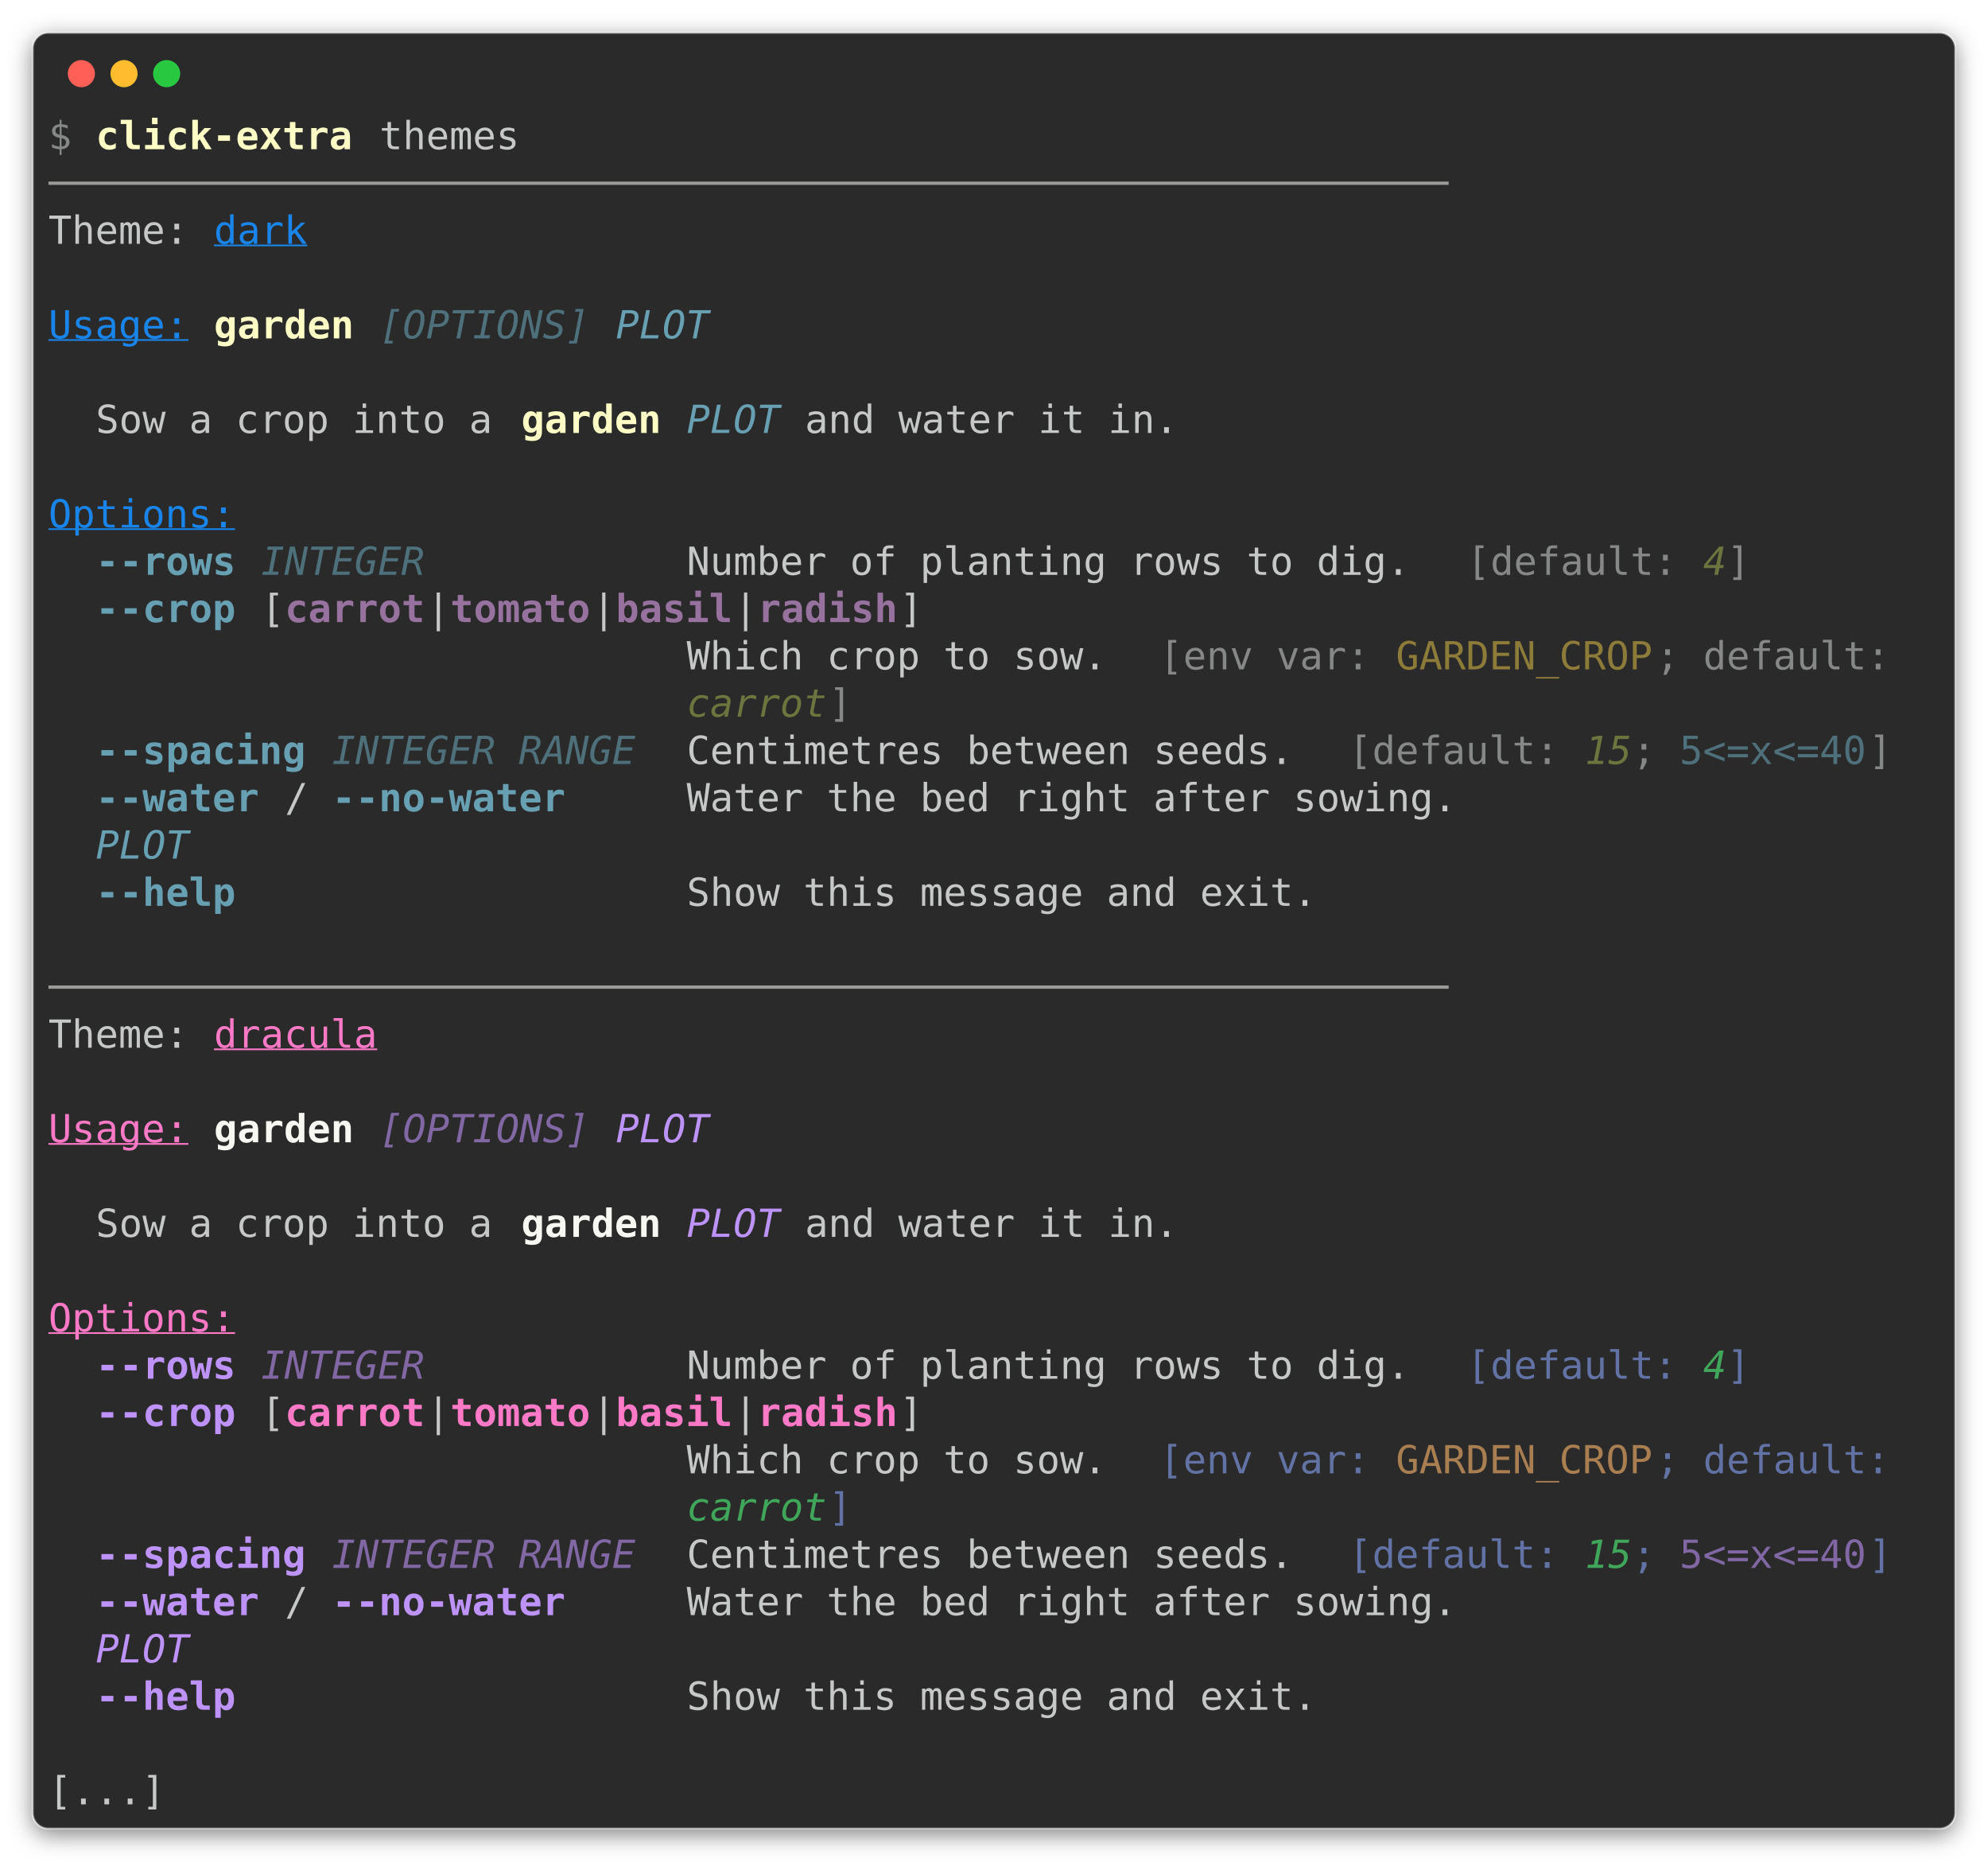
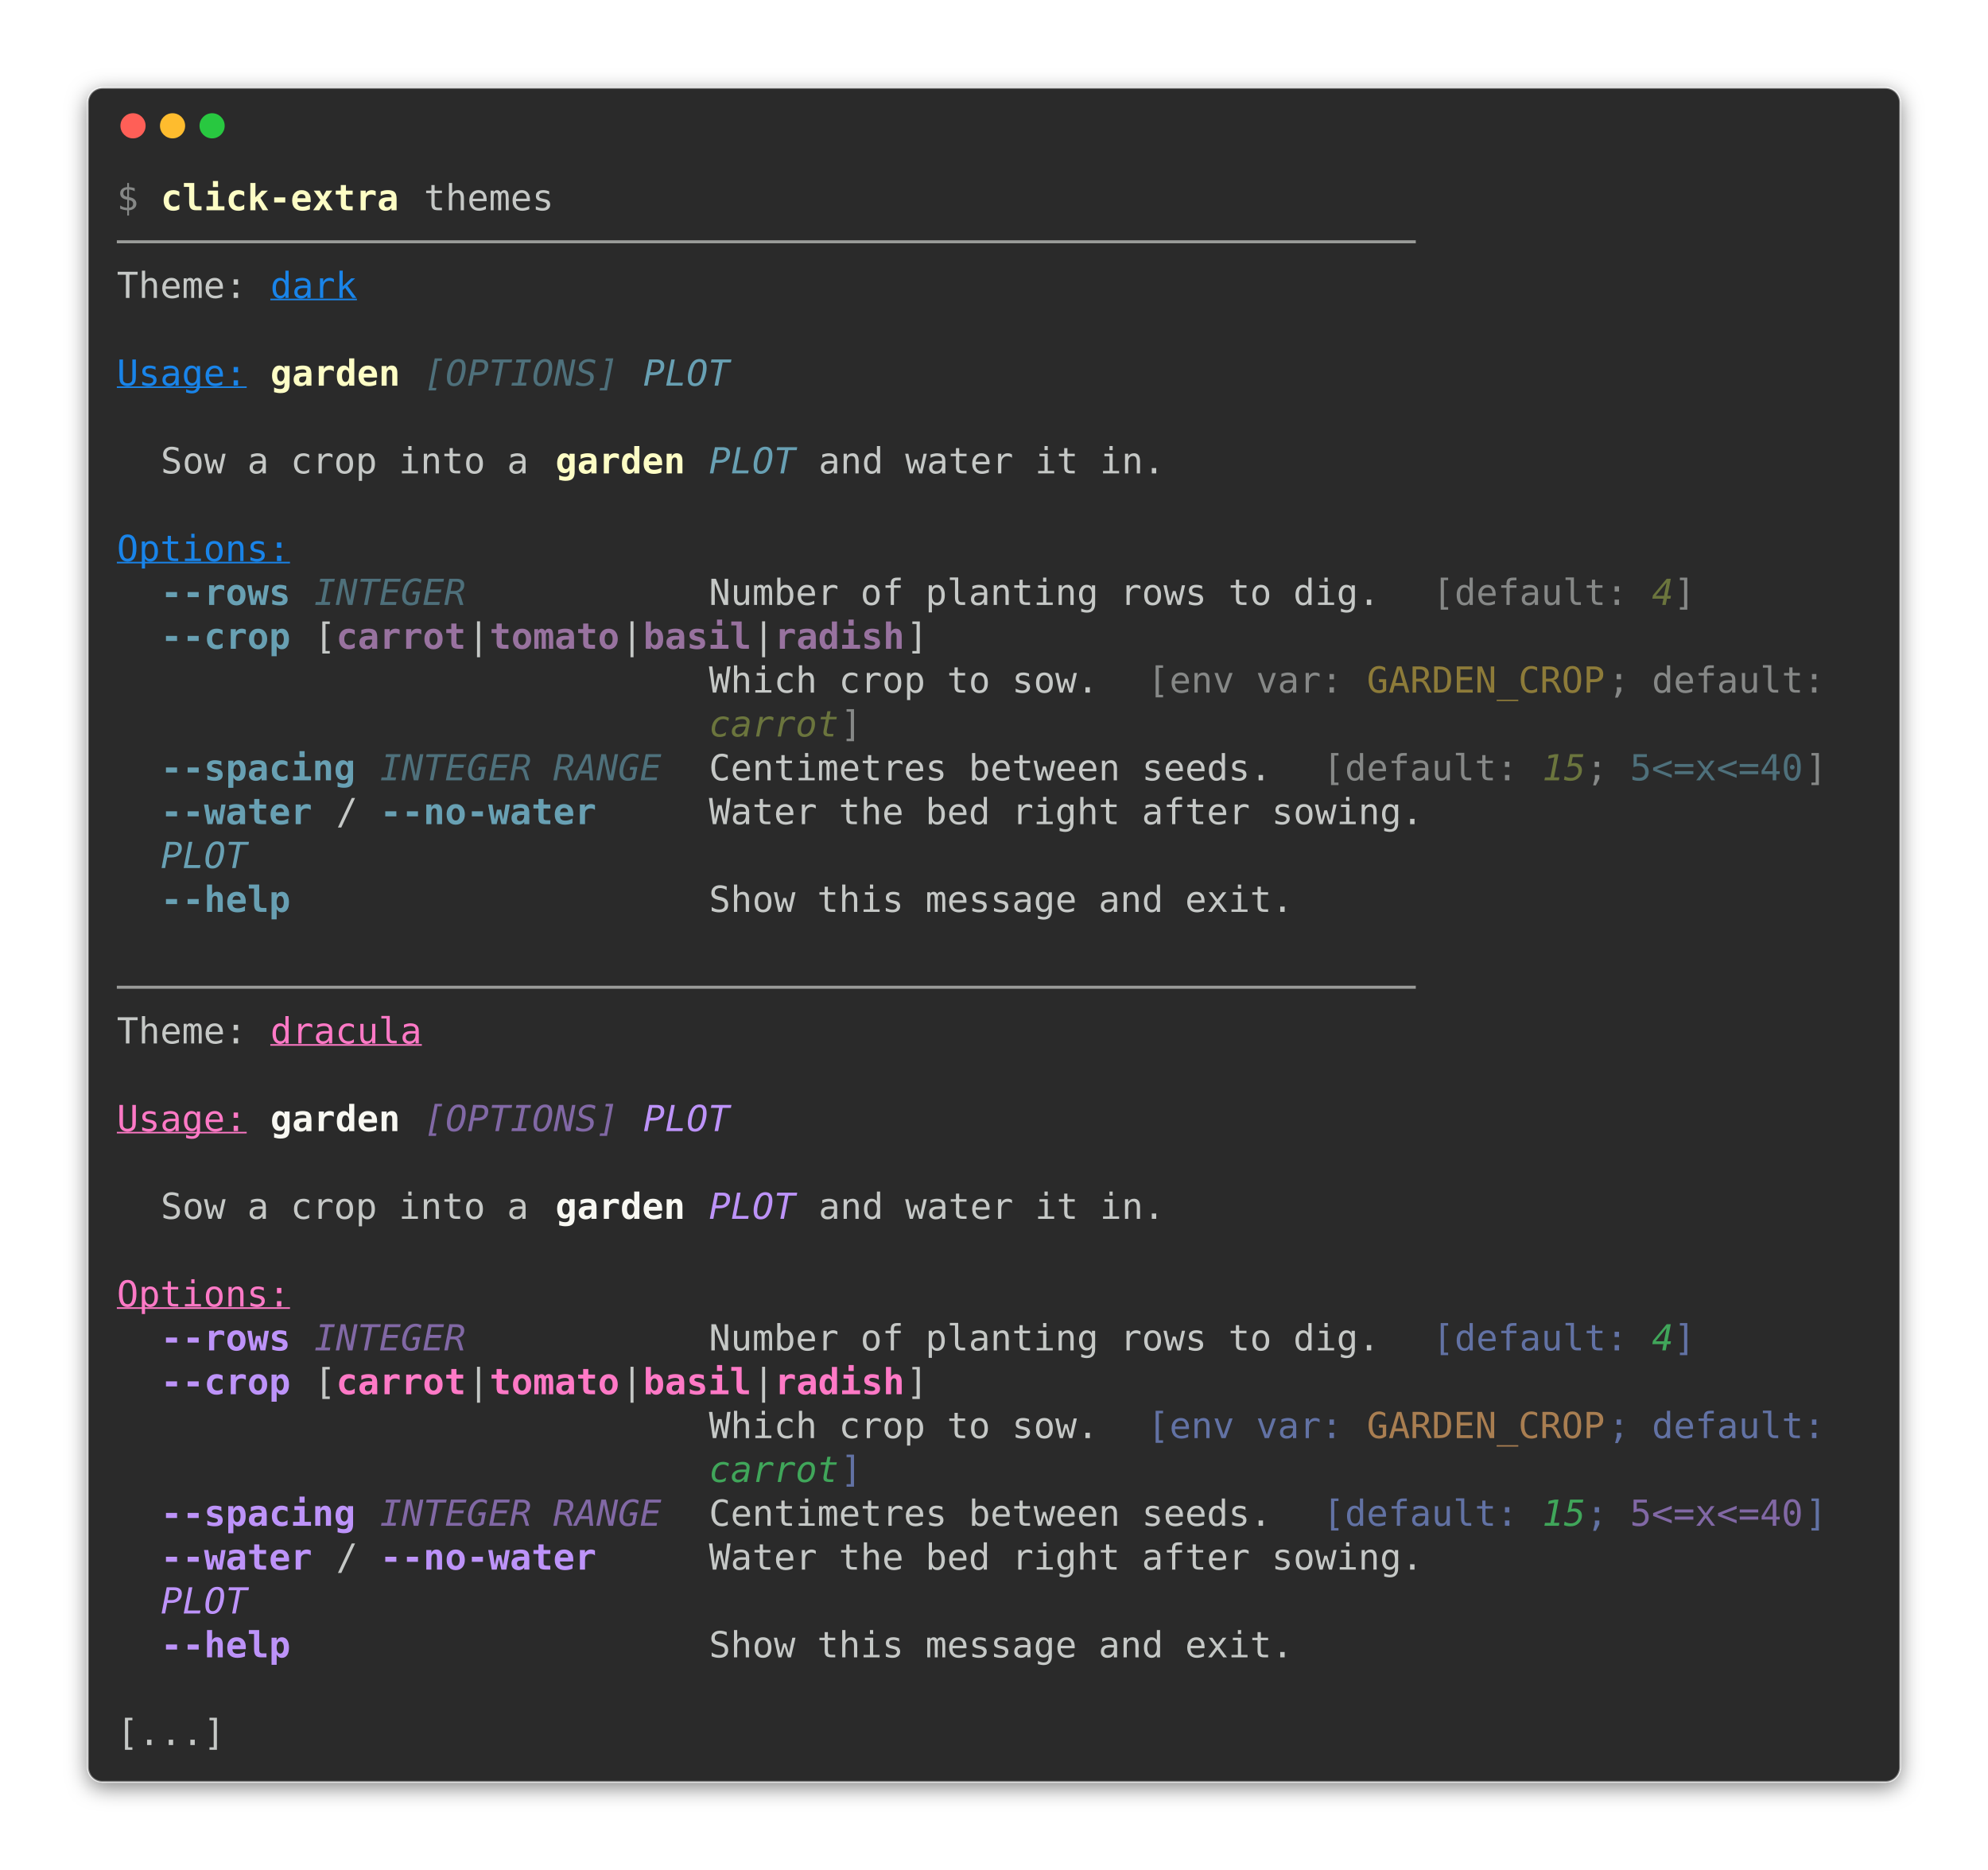
- <svg xmlns="http://www.w3.org/2000/svg" class="rich-terminal" viewBox="0 0 1026 960.4">
+ <svg xmlns="http://www.w3.org/2000/svg" class="rich-terminal" viewBox="0 0 1106 1040.4">
  <style>

    @font-face {
        font-family: "Fira Code";
        src: local("FiraCode-Regular"),
                url("https://cdnjs.cloudflare.com/ajax/libs/firacode/6.2.0/woff2/FiraCode-Regular.woff2") format("woff2"),
                url("https://cdnjs.cloudflare.com/ajax/libs/firacode/6.2.0/woff/FiraCode-Regular.woff") format("woff");
        font-style: normal;
        font-weight: 400;
    }
    @font-face {
        font-family: "Fira Code";
        src: local("FiraCode-Bold"),
                url("https://cdnjs.cloudflare.com/ajax/libs/firacode/6.2.0/woff2/FiraCode-Bold.woff2") format("woff2"),
                url("https://cdnjs.cloudflare.com/ajax/libs/firacode/6.2.0/woff/FiraCode-Bold.woff") format("woff");
        font-style: bold;
        font-weight: 700;
    }

    .theme-gallery-screen-matrix {
        font-family: Fira Code, monospace;
        font-size: 20px;
        line-height: 24.4px;
        font-variant-east-asian: full-width;
    }

    .theme-gallery-screen-title {
        font-size: 18px;
        font-weight: bold;
        font-family: arial;
    }

    .theme-gallery-screen-r1 { fill: #868887 }
.theme-gallery-screen-r2 { fill: #c5c8c6 }
.theme-gallery-screen-r3 { fill: #fdfdc5;font-weight: bold }
.theme-gallery-screen-r4 { fill: #9a9b99 }
.theme-gallery-screen-r5 { fill: #1984e9;text-decoration: underline; }
.theme-gallery-screen-r6 { fill: #4e707b;font-style: italic; }
.theme-gallery-screen-r7 { fill: #68a0b3;font-style: italic; }
.theme-gallery-screen-r8 { fill: #68a0b3;font-weight: bold }
.theme-gallery-screen-r9 { fill: #6b753d;font-style: italic; }
.theme-gallery-screen-r10 { fill: #98729f;font-weight: bold }
.theme-gallery-screen-r11 { fill: #8d7b39 }
.theme-gallery-screen-r12 { fill: #4e707b }
.theme-gallery-screen-r13 { fill: #ff79c6;text-decoration: underline; }
.theme-gallery-screen-r14 { fill: #f8f8f2;font-weight: bold }
.theme-gallery-screen-r15 { fill: #8168a5;font-style: italic; }
.theme-gallery-screen-r16 { fill: #bd93f9;font-style: italic; }
.theme-gallery-screen-r17 { fill: #bd93f9;font-weight: bold }
.theme-gallery-screen-r18 { fill: #6272a4 }
.theme-gallery-screen-r19 { fill: #40a65a;font-style: italic; }
.theme-gallery-screen-r20 { fill: #ff79c6;font-weight: bold }
.theme-gallery-screen-r21 { fill: #a97e51 }
.theme-gallery-screen-r22 { fill: #8168a5 }
    </style>
  <defs>
    <clipPath id="theme-gallery-screen-clip-terminal">
      <rect x="0" y="0" width="975.0" height="877.4" />
    </clipPath>
    <clipPath id="theme-gallery-screen-line-0">
      <rect x="0" y="1.5" width="976" height="24.65" />
    </clipPath>
    <clipPath id="theme-gallery-screen-line-1">
      <rect x="0" y="25.9" width="976" height="24.65" />
    </clipPath>
    <clipPath id="theme-gallery-screen-line-2">
      <rect x="0" y="50.3" width="976" height="24.65" />
    </clipPath>
    <clipPath id="theme-gallery-screen-line-3">
      <rect x="0" y="74.7" width="976" height="24.65" />
    </clipPath>
    <clipPath id="theme-gallery-screen-line-4">
      <rect x="0" y="99.1" width="976" height="24.65" />
    </clipPath>
    <clipPath id="theme-gallery-screen-line-5">
      <rect x="0" y="123.5" width="976" height="24.65" />
    </clipPath>
    <clipPath id="theme-gallery-screen-line-6">
      <rect x="0" y="147.9" width="976" height="24.65" />
    </clipPath>
    <clipPath id="theme-gallery-screen-line-7">
      <rect x="0" y="172.3" width="976" height="24.65" />
    </clipPath>
    <clipPath id="theme-gallery-screen-line-8">
      <rect x="0" y="196.7" width="976" height="24.65" />
    </clipPath>
    <clipPath id="theme-gallery-screen-line-9">
      <rect x="0" y="221.1" width="976" height="24.65" />
    </clipPath>
    <clipPath id="theme-gallery-screen-line-10">
      <rect x="0" y="245.5" width="976" height="24.65" />
    </clipPath>
    <clipPath id="theme-gallery-screen-line-11">
      <rect x="0" y="269.9" width="976" height="24.65" />
    </clipPath>
    <clipPath id="theme-gallery-screen-line-12">
      <rect x="0" y="294.3" width="976" height="24.65" />
    </clipPath>
    <clipPath id="theme-gallery-screen-line-13">
      <rect x="0" y="318.7" width="976" height="24.65" />
    </clipPath>
    <clipPath id="theme-gallery-screen-line-14">
      <rect x="0" y="343.1" width="976" height="24.65" />
    </clipPath>
    <clipPath id="theme-gallery-screen-line-15">
      <rect x="0" y="367.5" width="976" height="24.65" />
    </clipPath>
    <clipPath id="theme-gallery-screen-line-16">
      <rect x="0" y="391.9" width="976" height="24.65" />
    </clipPath>
    <clipPath id="theme-gallery-screen-line-17">
      <rect x="0" y="416.3" width="976" height="24.65" />
    </clipPath>
    <clipPath id="theme-gallery-screen-line-18">
      <rect x="0" y="440.7" width="976" height="24.65" />
    </clipPath>
    <clipPath id="theme-gallery-screen-line-19">
      <rect x="0" y="465.1" width="976" height="24.65" />
    </clipPath>
    <clipPath id="theme-gallery-screen-line-20">
      <rect x="0" y="489.5" width="976" height="24.65" />
    </clipPath>
    <clipPath id="theme-gallery-screen-line-21">
      <rect x="0" y="513.9" width="976" height="24.65" />
    </clipPath>
    <clipPath id="theme-gallery-screen-line-22">
      <rect x="0" y="538.3" width="976" height="24.65" />
    </clipPath>
    <clipPath id="theme-gallery-screen-line-23">
      <rect x="0" y="562.7" width="976" height="24.65" />
    </clipPath>
    <clipPath id="theme-gallery-screen-line-24">
      <rect x="0" y="587.1" width="976" height="24.65" />
    </clipPath>
    <clipPath id="theme-gallery-screen-line-25">
      <rect x="0" y="611.5" width="976" height="24.65" />
    </clipPath>
    <clipPath id="theme-gallery-screen-line-26">
      <rect x="0" y="635.9" width="976" height="24.65" />
    </clipPath>
    <clipPath id="theme-gallery-screen-line-27">
      <rect x="0" y="660.3" width="976" height="24.65" />
    </clipPath>
    <clipPath id="theme-gallery-screen-line-28">
      <rect x="0" y="684.7" width="976" height="24.65" />
    </clipPath>
    <clipPath id="theme-gallery-screen-line-29">
      <rect x="0" y="709.1" width="976" height="24.65" />
    </clipPath>
    <clipPath id="theme-gallery-screen-line-30">
      <rect x="0" y="733.5" width="976" height="24.65" />
    </clipPath>
    <clipPath id="theme-gallery-screen-line-31">
      <rect x="0" y="757.9" width="976" height="24.65" />
    </clipPath>
    <clipPath id="theme-gallery-screen-line-32">
      <rect x="0" y="782.3" width="976" height="24.65" />
    </clipPath>
    <clipPath id="theme-gallery-screen-line-33">
      <rect x="0" y="806.7" width="976" height="24.65" />
    </clipPath>
    <clipPath id="theme-gallery-screen-line-34">
      <rect x="0" y="831.1" width="976" height="24.65" />
    </clipPath>
    <filter id="theme-gallery-screen-shadow" x="-50%" y="-50%" width="200%" height="200%">
      <feDropShadow dx="0" dy="3" stdDeviation="6" flood-color="rgba(0,0,0,0.5)" />
    </filter>
  </defs>
-   <g transform="translate(16, 16)">
-     <rect fill="#292929" stroke="rgba(255,255,255,0.35)" stroke-width="1" x="1" y="1" width="992" height="926.4" rx="8" filter="url(#theme-gallery-screen-shadow)" />
+   <g transform="translate(48, 48)">
+     <rect fill="#292929" stroke="rgba(255,255,255,0.35)" stroke-width="1" x="1" y="1" width="1008" height="942.4" rx="8" filter="url(#theme-gallery-screen-shadow)" />
    <g transform="translate(26,22)">
      <circle cx="0" cy="0" r="7" fill="#ff5f57" />
      <circle cx="22" cy="0" r="7" fill="#febc2e" />
      <circle cx="44" cy="0" r="7" fill="#28c840" />
    </g>
-     <g transform="translate(9, 41)" clip-path="url(#theme-gallery-screen-clip-terminal)">
+     <g transform="translate(17, 49)" clip-path="url(#theme-gallery-screen-clip-terminal)">
      <g class="theme-gallery-screen-matrix">
        <text class="theme-gallery-screen-r1" x="0" y="20" textLength="12.2" clip-path="url(#theme-gallery-screen-line-0)">$</text>
        <text class="theme-gallery-screen-r3" x="24.4" y="20" textLength="134.2" clip-path="url(#theme-gallery-screen-line-0)">click-extra</text>
        <text class="theme-gallery-screen-r2" x="170.8" y="20" textLength="73.2" clip-path="url(#theme-gallery-screen-line-0)">themes</text>
        <text class="theme-gallery-screen-r2" x="976" y="20" textLength="12.2" clip-path="url(#theme-gallery-screen-line-0)">
</text>
        <text class="theme-gallery-screen-r4" x="0" y="44.4" textLength="732" clip-path="url(#theme-gallery-screen-line-1)">────────────────────────────────────────────────────────────</text>
        <text class="theme-gallery-screen-r2" x="976" y="44.4" textLength="12.2" clip-path="url(#theme-gallery-screen-line-1)">
</text>
        <text class="theme-gallery-screen-r2" x="0" y="68.8" textLength="73.2" clip-path="url(#theme-gallery-screen-line-2)">Theme:</text>
        <text class="theme-gallery-screen-r5" x="85.4" y="68.8" textLength="48.8" clip-path="url(#theme-gallery-screen-line-2)">dark</text>
        <text class="theme-gallery-screen-r2" x="976" y="68.8" textLength="12.2" clip-path="url(#theme-gallery-screen-line-2)">
</text>
        <text class="theme-gallery-screen-r2" x="976" y="93.2" textLength="12.2" clip-path="url(#theme-gallery-screen-line-3)">
</text>
        <text class="theme-gallery-screen-r5" x="0" y="117.6" textLength="73.2" clip-path="url(#theme-gallery-screen-line-4)">Usage:</text>
        <text class="theme-gallery-screen-r3" x="85.4" y="117.6" textLength="73.2" clip-path="url(#theme-gallery-screen-line-4)">garden</text>
        <text class="theme-gallery-screen-r6" x="170.8" y="117.6" textLength="109.8" clip-path="url(#theme-gallery-screen-line-4)">[OPTIONS]</text>
        <text class="theme-gallery-screen-r7" x="292.8" y="117.6" textLength="48.8" clip-path="url(#theme-gallery-screen-line-4)">PLOT</text>
        <text class="theme-gallery-screen-r2" x="976" y="117.6" textLength="12.2" clip-path="url(#theme-gallery-screen-line-4)">
</text>
        <text class="theme-gallery-screen-r2" x="976" y="142" textLength="12.2" clip-path="url(#theme-gallery-screen-line-5)">
</text>
        <text class="theme-gallery-screen-r2" x="24.4" y="166.4" textLength="207.4" clip-path="url(#theme-gallery-screen-line-6)">Sow a crop into a</text>
        <text class="theme-gallery-screen-r3" x="244" y="166.4" textLength="73.2" clip-path="url(#theme-gallery-screen-line-6)">garden</text>
        <text class="theme-gallery-screen-r7" x="329.4" y="166.4" textLength="48.8" clip-path="url(#theme-gallery-screen-line-6)">PLOT</text>
        <text class="theme-gallery-screen-r2" x="390.4" y="166.4" textLength="195.2" clip-path="url(#theme-gallery-screen-line-6)">and water it in.</text>
        <text class="theme-gallery-screen-r2" x="976" y="166.4" textLength="12.2" clip-path="url(#theme-gallery-screen-line-6)">
</text>
        <text class="theme-gallery-screen-r2" x="976" y="190.8" textLength="12.2" clip-path="url(#theme-gallery-screen-line-7)">
</text>
        <text class="theme-gallery-screen-r5" x="0" y="215.2" textLength="97.6" clip-path="url(#theme-gallery-screen-line-8)">Options:</text>
        <text class="theme-gallery-screen-r2" x="976" y="215.2" textLength="12.2" clip-path="url(#theme-gallery-screen-line-8)">
</text>
        <text class="theme-gallery-screen-r8" x="24.4" y="239.6" textLength="73.2" clip-path="url(#theme-gallery-screen-line-9)">--rows</text>
        <text class="theme-gallery-screen-r6" x="109.8" y="239.6" textLength="85.4" clip-path="url(#theme-gallery-screen-line-9)">INTEGER</text>
        <text class="theme-gallery-screen-r2" x="329.4" y="239.6" textLength="378.2" clip-path="url(#theme-gallery-screen-line-9)">Number of planting rows to dig.</text>
        <text class="theme-gallery-screen-r1" x="732" y="239.6" textLength="12.2" clip-path="url(#theme-gallery-screen-line-9)">[</text>
        <text class="theme-gallery-screen-r1" x="744.2" y="239.6" textLength="97.6" clip-path="url(#theme-gallery-screen-line-9)">default:</text>
        <text class="theme-gallery-screen-r9" x="854" y="239.6" textLength="12.2" clip-path="url(#theme-gallery-screen-line-9)">4</text>
        <text class="theme-gallery-screen-r1" x="866.2" y="239.6" textLength="12.2" clip-path="url(#theme-gallery-screen-line-9)">]</text>
        <text class="theme-gallery-screen-r2" x="976" y="239.6" textLength="12.2" clip-path="url(#theme-gallery-screen-line-9)">
</text>
        <text class="theme-gallery-screen-r8" x="24.4" y="264" textLength="73.2" clip-path="url(#theme-gallery-screen-line-10)">--crop</text>
        <text class="theme-gallery-screen-r2" x="109.8" y="264" textLength="12.2" clip-path="url(#theme-gallery-screen-line-10)">[</text>
        <text class="theme-gallery-screen-r10" x="122" y="264" textLength="73.2" clip-path="url(#theme-gallery-screen-line-10)">carrot</text>
        <text class="theme-gallery-screen-r2" x="195.2" y="264" textLength="12.2" clip-path="url(#theme-gallery-screen-line-10)">|</text>
        <text class="theme-gallery-screen-r10" x="207.4" y="264" textLength="73.2" clip-path="url(#theme-gallery-screen-line-10)">tomato</text>
        <text class="theme-gallery-screen-r2" x="280.6" y="264" textLength="12.2" clip-path="url(#theme-gallery-screen-line-10)">|</text>
        <text class="theme-gallery-screen-r10" x="292.8" y="264" textLength="61" clip-path="url(#theme-gallery-screen-line-10)">basil</text>
        <text class="theme-gallery-screen-r2" x="353.8" y="264" textLength="12.2" clip-path="url(#theme-gallery-screen-line-10)">|</text>
        <text class="theme-gallery-screen-r10" x="366" y="264" textLength="73.2" clip-path="url(#theme-gallery-screen-line-10)">radish</text>
        <text class="theme-gallery-screen-r2" x="439.2" y="264" textLength="12.2" clip-path="url(#theme-gallery-screen-line-10)">]</text>
        <text class="theme-gallery-screen-r2" x="976" y="264" textLength="12.2" clip-path="url(#theme-gallery-screen-line-10)">
</text>
        <text class="theme-gallery-screen-r2" x="329.4" y="288.4" textLength="219.6" clip-path="url(#theme-gallery-screen-line-11)">Which crop to sow.</text>
        <text class="theme-gallery-screen-r1" x="573.4" y="288.4" textLength="12.2" clip-path="url(#theme-gallery-screen-line-11)">[</text>
        <text class="theme-gallery-screen-r1" x="585.6" y="288.4" textLength="97.6" clip-path="url(#theme-gallery-screen-line-11)">env var:</text>
        <text class="theme-gallery-screen-r11" x="695.4" y="288.4" textLength="134.2" clip-path="url(#theme-gallery-screen-line-11)">GARDEN_CROP</text>
        <text class="theme-gallery-screen-r1" x="829.6" y="288.4" textLength="12.2" clip-path="url(#theme-gallery-screen-line-11)">;</text>
        <text class="theme-gallery-screen-r1" x="854" y="288.4" textLength="97.6" clip-path="url(#theme-gallery-screen-line-11)">default:</text>
        <text class="theme-gallery-screen-r2" x="976" y="288.4" textLength="12.2" clip-path="url(#theme-gallery-screen-line-11)">
</text>
        <text class="theme-gallery-screen-r9" x="329.4" y="312.8" textLength="73.2" clip-path="url(#theme-gallery-screen-line-12)">carrot</text>
        <text class="theme-gallery-screen-r1" x="402.6" y="312.8" textLength="12.2" clip-path="url(#theme-gallery-screen-line-12)">]</text>
        <text class="theme-gallery-screen-r2" x="976" y="312.8" textLength="12.2" clip-path="url(#theme-gallery-screen-line-12)">
</text>
        <text class="theme-gallery-screen-r8" x="24.4" y="337.2" textLength="109.8" clip-path="url(#theme-gallery-screen-line-13)">--spacing</text>
        <text class="theme-gallery-screen-r6" x="146.4" y="337.2" textLength="158.6" clip-path="url(#theme-gallery-screen-line-13)">INTEGER RANGE</text>
        <text class="theme-gallery-screen-r2" x="329.4" y="337.2" textLength="317.2" clip-path="url(#theme-gallery-screen-line-13)">Centimetres between seeds.</text>
        <text class="theme-gallery-screen-r1" x="671" y="337.2" textLength="12.2" clip-path="url(#theme-gallery-screen-line-13)">[</text>
        <text class="theme-gallery-screen-r1" x="683.2" y="337.2" textLength="97.6" clip-path="url(#theme-gallery-screen-line-13)">default:</text>
        <text class="theme-gallery-screen-r9" x="793" y="337.2" textLength="24.4" clip-path="url(#theme-gallery-screen-line-13)">15</text>
        <text class="theme-gallery-screen-r1" x="817.4" y="337.2" textLength="12.2" clip-path="url(#theme-gallery-screen-line-13)">;</text>
        <text class="theme-gallery-screen-r12" x="841.8" y="337.2" textLength="97.6" clip-path="url(#theme-gallery-screen-line-13)">5&lt;=x&lt;=40</text>
        <text class="theme-gallery-screen-r1" x="939.4" y="337.2" textLength="12.2" clip-path="url(#theme-gallery-screen-line-13)">]</text>
        <text class="theme-gallery-screen-r2" x="976" y="337.2" textLength="12.2" clip-path="url(#theme-gallery-screen-line-13)">
</text>
        <text class="theme-gallery-screen-r8" x="24.4" y="361.6" textLength="85.4" clip-path="url(#theme-gallery-screen-line-14)">--water</text>
        <text class="theme-gallery-screen-r2" x="122" y="361.6" textLength="12.2" clip-path="url(#theme-gallery-screen-line-14)">/</text>
        <text class="theme-gallery-screen-r8" x="146.4" y="361.6" textLength="122" clip-path="url(#theme-gallery-screen-line-14)">--no-water</text>
        <text class="theme-gallery-screen-r2" x="329.4" y="361.6" textLength="402.6" clip-path="url(#theme-gallery-screen-line-14)">Water the bed right after sowing.</text>
        <text class="theme-gallery-screen-r2" x="976" y="361.6" textLength="12.2" clip-path="url(#theme-gallery-screen-line-14)">
</text>
        <text class="theme-gallery-screen-r7" x="24.4" y="386" textLength="48.8" clip-path="url(#theme-gallery-screen-line-15)">PLOT</text>
        <text class="theme-gallery-screen-r2" x="976" y="386" textLength="12.2" clip-path="url(#theme-gallery-screen-line-15)">
</text>
        <text class="theme-gallery-screen-r8" x="24.4" y="410.4" textLength="73.2" clip-path="url(#theme-gallery-screen-line-16)">--help</text>
        <text class="theme-gallery-screen-r2" x="329.4" y="410.4" textLength="329.4" clip-path="url(#theme-gallery-screen-line-16)">Show this message and exit.</text>
        <text class="theme-gallery-screen-r2" x="976" y="410.4" textLength="12.2" clip-path="url(#theme-gallery-screen-line-16)">
</text>
        <text class="theme-gallery-screen-r2" x="976" y="434.8" textLength="12.2" clip-path="url(#theme-gallery-screen-line-17)">
</text>
        <text class="theme-gallery-screen-r4" x="0" y="459.2" textLength="732" clip-path="url(#theme-gallery-screen-line-18)">────────────────────────────────────────────────────────────</text>
        <text class="theme-gallery-screen-r2" x="976" y="459.2" textLength="12.2" clip-path="url(#theme-gallery-screen-line-18)">
</text>
        <text class="theme-gallery-screen-r2" x="0" y="483.6" textLength="73.2" clip-path="url(#theme-gallery-screen-line-19)">Theme:</text>
        <text class="theme-gallery-screen-r13" x="85.4" y="483.6" textLength="85.4" clip-path="url(#theme-gallery-screen-line-19)">dracula</text>
        <text class="theme-gallery-screen-r2" x="976" y="483.6" textLength="12.2" clip-path="url(#theme-gallery-screen-line-19)">
</text>
        <text class="theme-gallery-screen-r2" x="976" y="508" textLength="12.2" clip-path="url(#theme-gallery-screen-line-20)">
</text>
        <text class="theme-gallery-screen-r13" x="0" y="532.4" textLength="73.2" clip-path="url(#theme-gallery-screen-line-21)">Usage:</text>
        <text class="theme-gallery-screen-r14" x="85.4" y="532.4" textLength="73.2" clip-path="url(#theme-gallery-screen-line-21)">garden</text>
        <text class="theme-gallery-screen-r15" x="170.8" y="532.4" textLength="109.8" clip-path="url(#theme-gallery-screen-line-21)">[OPTIONS]</text>
        <text class="theme-gallery-screen-r16" x="292.8" y="532.4" textLength="48.8" clip-path="url(#theme-gallery-screen-line-21)">PLOT</text>
        <text class="theme-gallery-screen-r2" x="976" y="532.4" textLength="12.2" clip-path="url(#theme-gallery-screen-line-21)">
</text>
        <text class="theme-gallery-screen-r2" x="976" y="556.8" textLength="12.2" clip-path="url(#theme-gallery-screen-line-22)">
</text>
        <text class="theme-gallery-screen-r2" x="24.4" y="581.2" textLength="207.4" clip-path="url(#theme-gallery-screen-line-23)">Sow a crop into a</text>
        <text class="theme-gallery-screen-r14" x="244" y="581.2" textLength="73.2" clip-path="url(#theme-gallery-screen-line-23)">garden</text>
        <text class="theme-gallery-screen-r16" x="329.4" y="581.2" textLength="48.8" clip-path="url(#theme-gallery-screen-line-23)">PLOT</text>
        <text class="theme-gallery-screen-r2" x="390.4" y="581.2" textLength="195.2" clip-path="url(#theme-gallery-screen-line-23)">and water it in.</text>
        <text class="theme-gallery-screen-r2" x="976" y="581.2" textLength="12.2" clip-path="url(#theme-gallery-screen-line-23)">
</text>
        <text class="theme-gallery-screen-r2" x="976" y="605.6" textLength="12.2" clip-path="url(#theme-gallery-screen-line-24)">
</text>
        <text class="theme-gallery-screen-r13" x="0" y="630" textLength="97.6" clip-path="url(#theme-gallery-screen-line-25)">Options:</text>
        <text class="theme-gallery-screen-r2" x="976" y="630" textLength="12.2" clip-path="url(#theme-gallery-screen-line-25)">
</text>
        <text class="theme-gallery-screen-r17" x="24.4" y="654.4" textLength="73.2" clip-path="url(#theme-gallery-screen-line-26)">--rows</text>
        <text class="theme-gallery-screen-r15" x="109.8" y="654.4" textLength="85.4" clip-path="url(#theme-gallery-screen-line-26)">INTEGER</text>
        <text class="theme-gallery-screen-r2" x="329.4" y="654.4" textLength="378.2" clip-path="url(#theme-gallery-screen-line-26)">Number of planting rows to dig.</text>
        <text class="theme-gallery-screen-r18" x="732" y="654.4" textLength="12.2" clip-path="url(#theme-gallery-screen-line-26)">[</text>
        <text class="theme-gallery-screen-r18" x="744.2" y="654.4" textLength="97.6" clip-path="url(#theme-gallery-screen-line-26)">default:</text>
        <text class="theme-gallery-screen-r19" x="854" y="654.4" textLength="12.2" clip-path="url(#theme-gallery-screen-line-26)">4</text>
        <text class="theme-gallery-screen-r18" x="866.2" y="654.4" textLength="12.2" clip-path="url(#theme-gallery-screen-line-26)">]</text>
        <text class="theme-gallery-screen-r2" x="976" y="654.4" textLength="12.2" clip-path="url(#theme-gallery-screen-line-26)">
</text>
        <text class="theme-gallery-screen-r17" x="24.4" y="678.8" textLength="73.2" clip-path="url(#theme-gallery-screen-line-27)">--crop</text>
        <text class="theme-gallery-screen-r2" x="109.8" y="678.8" textLength="12.2" clip-path="url(#theme-gallery-screen-line-27)">[</text>
        <text class="theme-gallery-screen-r20" x="122" y="678.8" textLength="73.2" clip-path="url(#theme-gallery-screen-line-27)">carrot</text>
        <text class="theme-gallery-screen-r2" x="195.2" y="678.8" textLength="12.2" clip-path="url(#theme-gallery-screen-line-27)">|</text>
        <text class="theme-gallery-screen-r20" x="207.4" y="678.8" textLength="73.2" clip-path="url(#theme-gallery-screen-line-27)">tomato</text>
        <text class="theme-gallery-screen-r2" x="280.6" y="678.8" textLength="12.2" clip-path="url(#theme-gallery-screen-line-27)">|</text>
        <text class="theme-gallery-screen-r20" x="292.8" y="678.8" textLength="61" clip-path="url(#theme-gallery-screen-line-27)">basil</text>
        <text class="theme-gallery-screen-r2" x="353.8" y="678.8" textLength="12.2" clip-path="url(#theme-gallery-screen-line-27)">|</text>
        <text class="theme-gallery-screen-r20" x="366" y="678.8" textLength="73.2" clip-path="url(#theme-gallery-screen-line-27)">radish</text>
        <text class="theme-gallery-screen-r2" x="439.2" y="678.8" textLength="12.2" clip-path="url(#theme-gallery-screen-line-27)">]</text>
        <text class="theme-gallery-screen-r2" x="976" y="678.8" textLength="12.2" clip-path="url(#theme-gallery-screen-line-27)">
</text>
        <text class="theme-gallery-screen-r2" x="329.4" y="703.2" textLength="219.6" clip-path="url(#theme-gallery-screen-line-28)">Which crop to sow.</text>
        <text class="theme-gallery-screen-r18" x="573.4" y="703.2" textLength="12.2" clip-path="url(#theme-gallery-screen-line-28)">[</text>
        <text class="theme-gallery-screen-r18" x="585.6" y="703.2" textLength="97.6" clip-path="url(#theme-gallery-screen-line-28)">env var:</text>
        <text class="theme-gallery-screen-r21" x="695.4" y="703.2" textLength="134.2" clip-path="url(#theme-gallery-screen-line-28)">GARDEN_CROP</text>
        <text class="theme-gallery-screen-r18" x="829.6" y="703.2" textLength="12.2" clip-path="url(#theme-gallery-screen-line-28)">;</text>
        <text class="theme-gallery-screen-r18" x="854" y="703.2" textLength="97.6" clip-path="url(#theme-gallery-screen-line-28)">default:</text>
        <text class="theme-gallery-screen-r2" x="976" y="703.2" textLength="12.2" clip-path="url(#theme-gallery-screen-line-28)">
</text>
        <text class="theme-gallery-screen-r19" x="329.4" y="727.6" textLength="73.2" clip-path="url(#theme-gallery-screen-line-29)">carrot</text>
        <text class="theme-gallery-screen-r18" x="402.6" y="727.6" textLength="12.2" clip-path="url(#theme-gallery-screen-line-29)">]</text>
        <text class="theme-gallery-screen-r2" x="976" y="727.6" textLength="12.2" clip-path="url(#theme-gallery-screen-line-29)">
</text>
        <text class="theme-gallery-screen-r17" x="24.4" y="752" textLength="109.8" clip-path="url(#theme-gallery-screen-line-30)">--spacing</text>
        <text class="theme-gallery-screen-r15" x="146.4" y="752" textLength="158.6" clip-path="url(#theme-gallery-screen-line-30)">INTEGER RANGE</text>
        <text class="theme-gallery-screen-r2" x="329.4" y="752" textLength="317.2" clip-path="url(#theme-gallery-screen-line-30)">Centimetres between seeds.</text>
        <text class="theme-gallery-screen-r18" x="671" y="752" textLength="12.2" clip-path="url(#theme-gallery-screen-line-30)">[</text>
        <text class="theme-gallery-screen-r18" x="683.2" y="752" textLength="97.6" clip-path="url(#theme-gallery-screen-line-30)">default:</text>
        <text class="theme-gallery-screen-r19" x="793" y="752" textLength="24.4" clip-path="url(#theme-gallery-screen-line-30)">15</text>
        <text class="theme-gallery-screen-r18" x="817.4" y="752" textLength="12.2" clip-path="url(#theme-gallery-screen-line-30)">;</text>
        <text class="theme-gallery-screen-r22" x="841.8" y="752" textLength="97.6" clip-path="url(#theme-gallery-screen-line-30)">5&lt;=x&lt;=40</text>
        <text class="theme-gallery-screen-r18" x="939.4" y="752" textLength="12.2" clip-path="url(#theme-gallery-screen-line-30)">]</text>
        <text class="theme-gallery-screen-r2" x="976" y="752" textLength="12.2" clip-path="url(#theme-gallery-screen-line-30)">
</text>
        <text class="theme-gallery-screen-r17" x="24.4" y="776.4" textLength="85.4" clip-path="url(#theme-gallery-screen-line-31)">--water</text>
        <text class="theme-gallery-screen-r2" x="122" y="776.4" textLength="12.2" clip-path="url(#theme-gallery-screen-line-31)">/</text>
        <text class="theme-gallery-screen-r17" x="146.4" y="776.4" textLength="122" clip-path="url(#theme-gallery-screen-line-31)">--no-water</text>
        <text class="theme-gallery-screen-r2" x="329.4" y="776.4" textLength="402.6" clip-path="url(#theme-gallery-screen-line-31)">Water the bed right after sowing.</text>
        <text class="theme-gallery-screen-r2" x="976" y="776.4" textLength="12.2" clip-path="url(#theme-gallery-screen-line-31)">
</text>
        <text class="theme-gallery-screen-r16" x="24.4" y="800.8" textLength="48.8" clip-path="url(#theme-gallery-screen-line-32)">PLOT</text>
        <text class="theme-gallery-screen-r2" x="976" y="800.8" textLength="12.2" clip-path="url(#theme-gallery-screen-line-32)">
</text>
        <text class="theme-gallery-screen-r17" x="24.4" y="825.2" textLength="73.2" clip-path="url(#theme-gallery-screen-line-33)">--help</text>
        <text class="theme-gallery-screen-r2" x="329.4" y="825.2" textLength="329.4" clip-path="url(#theme-gallery-screen-line-33)">Show this message and exit.</text>
        <text class="theme-gallery-screen-r2" x="976" y="825.2" textLength="12.2" clip-path="url(#theme-gallery-screen-line-33)">
</text>
        <text class="theme-gallery-screen-r2" x="976" y="849.6" textLength="12.2" clip-path="url(#theme-gallery-screen-line-34)">
</text>
        <text class="theme-gallery-screen-r2" x="0" y="874" textLength="61" clip-path="url(#theme-gallery-screen-line-35)">[...]</text>
        <text class="theme-gallery-screen-r2" x="976" y="874" textLength="12.2" clip-path="url(#theme-gallery-screen-line-35)">
</text>
      </g>
    </g>
  </g>
</svg>
